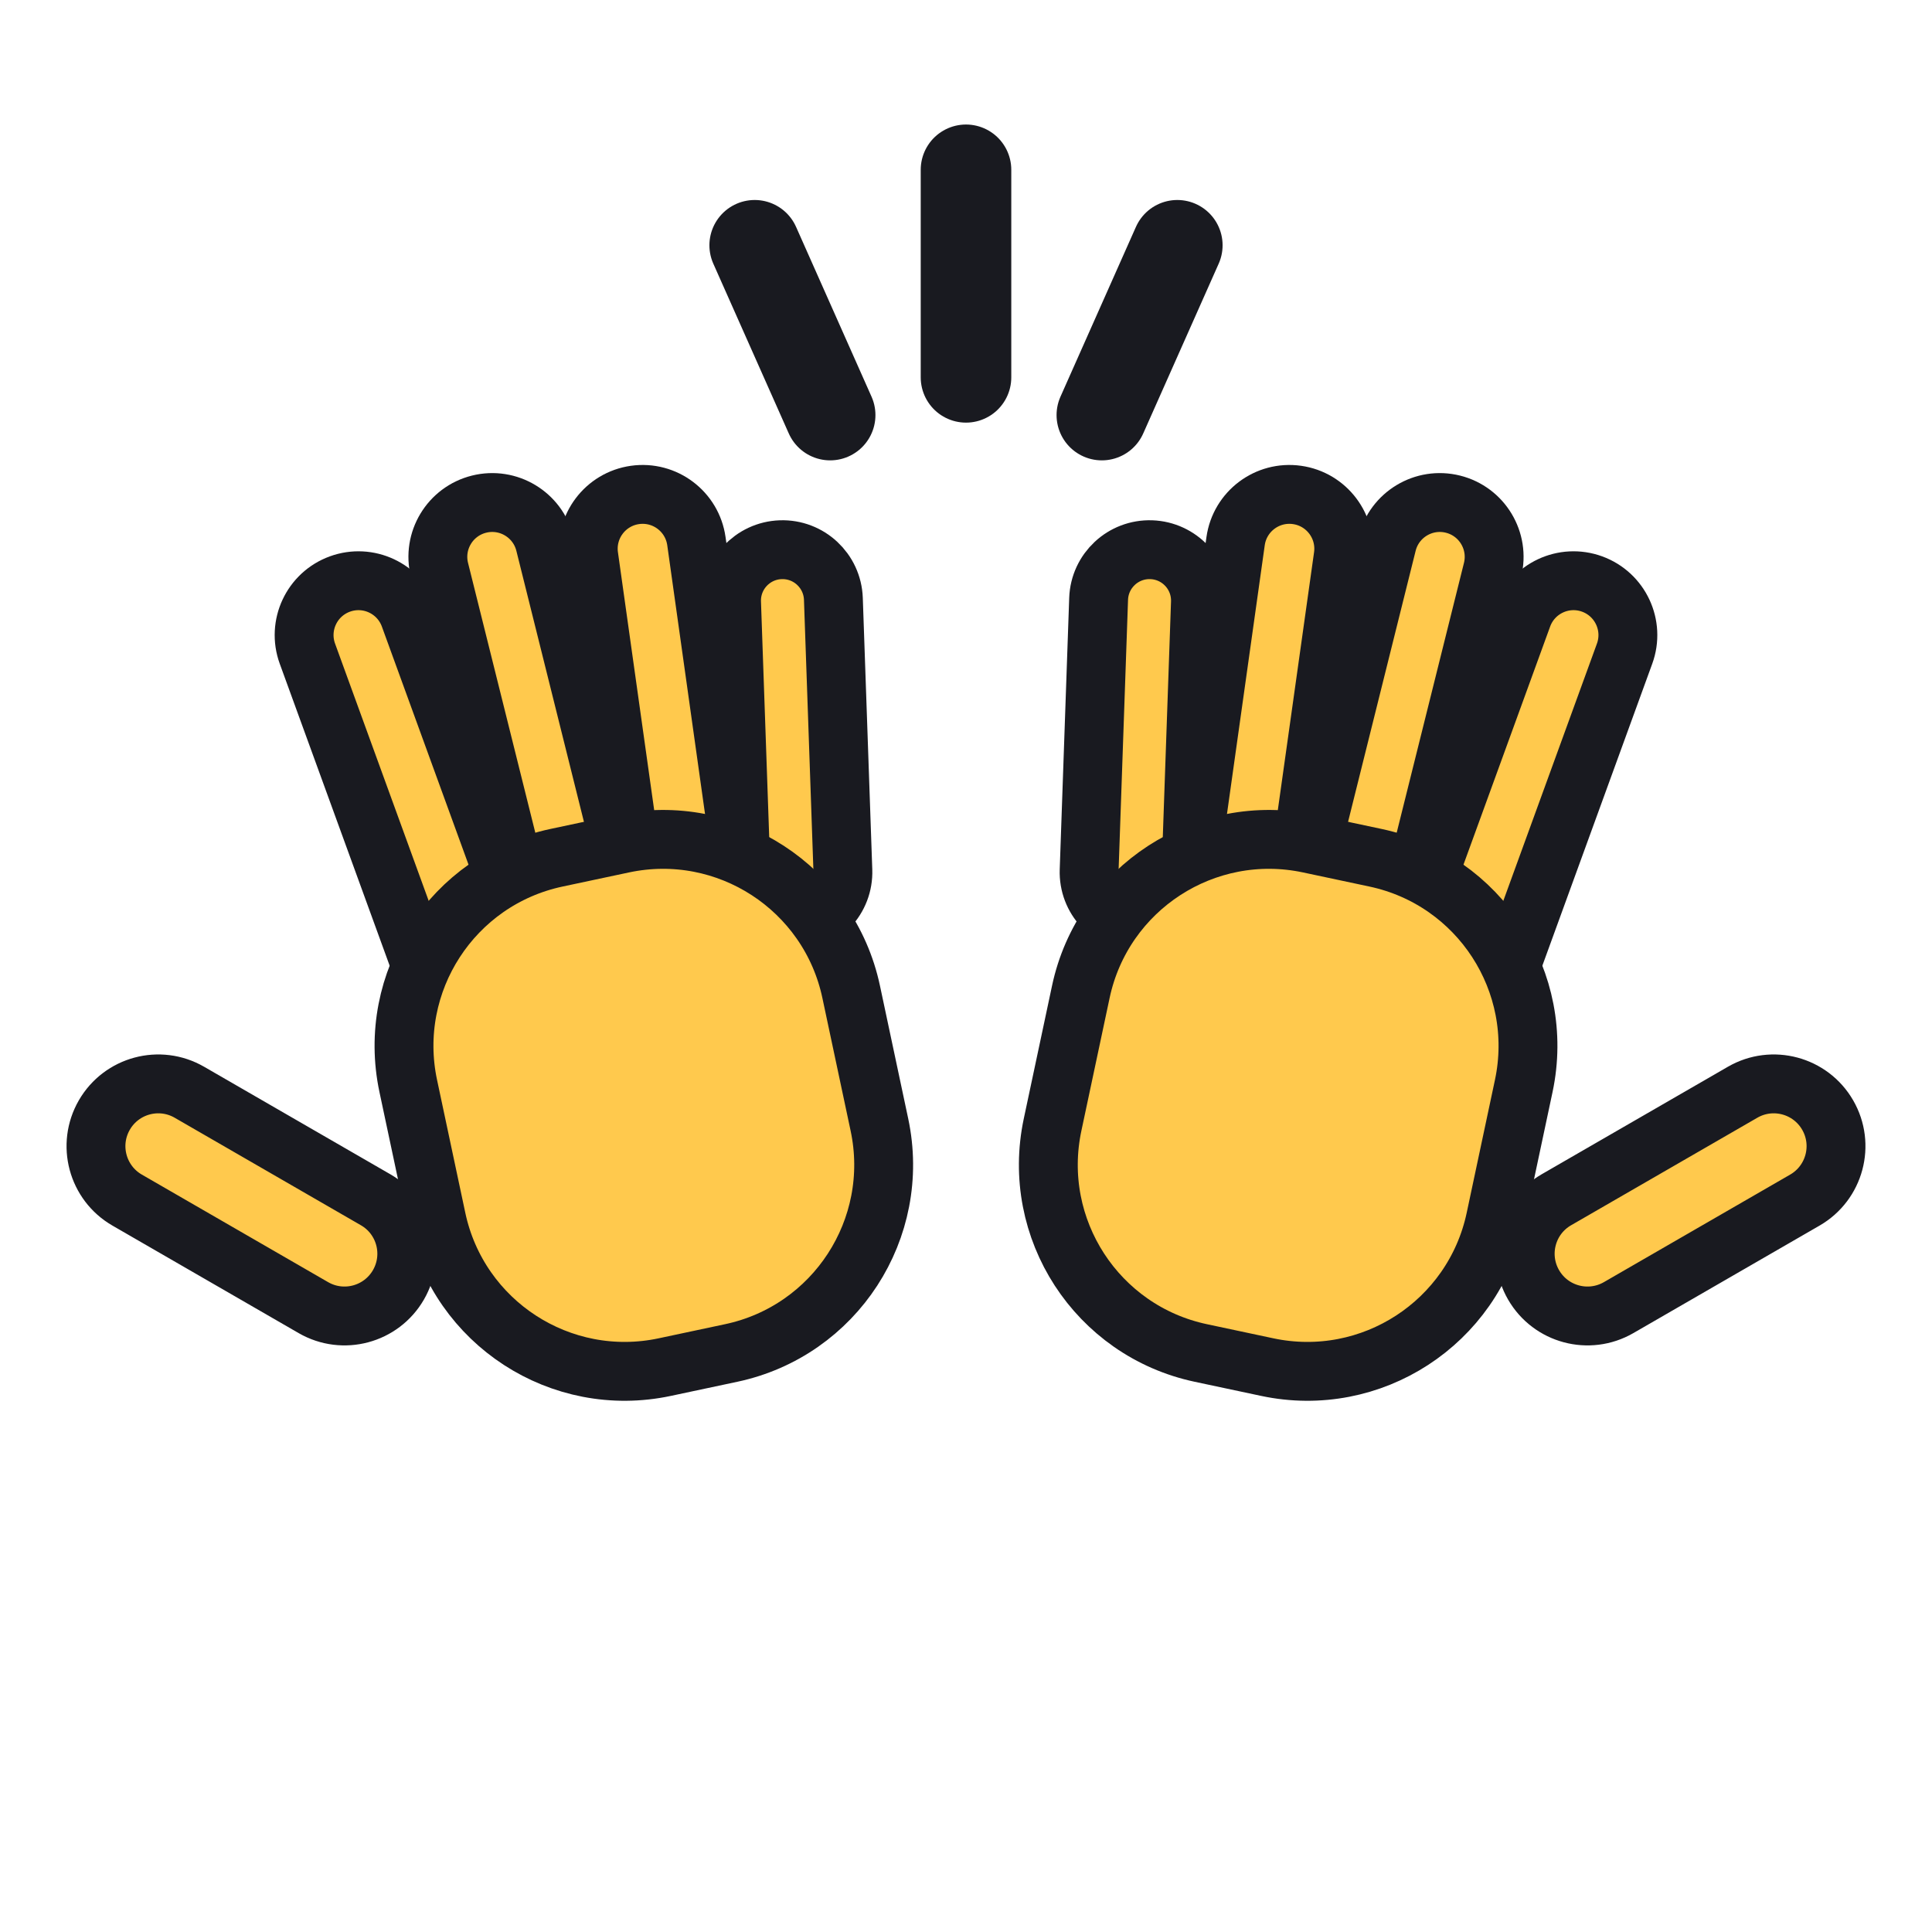
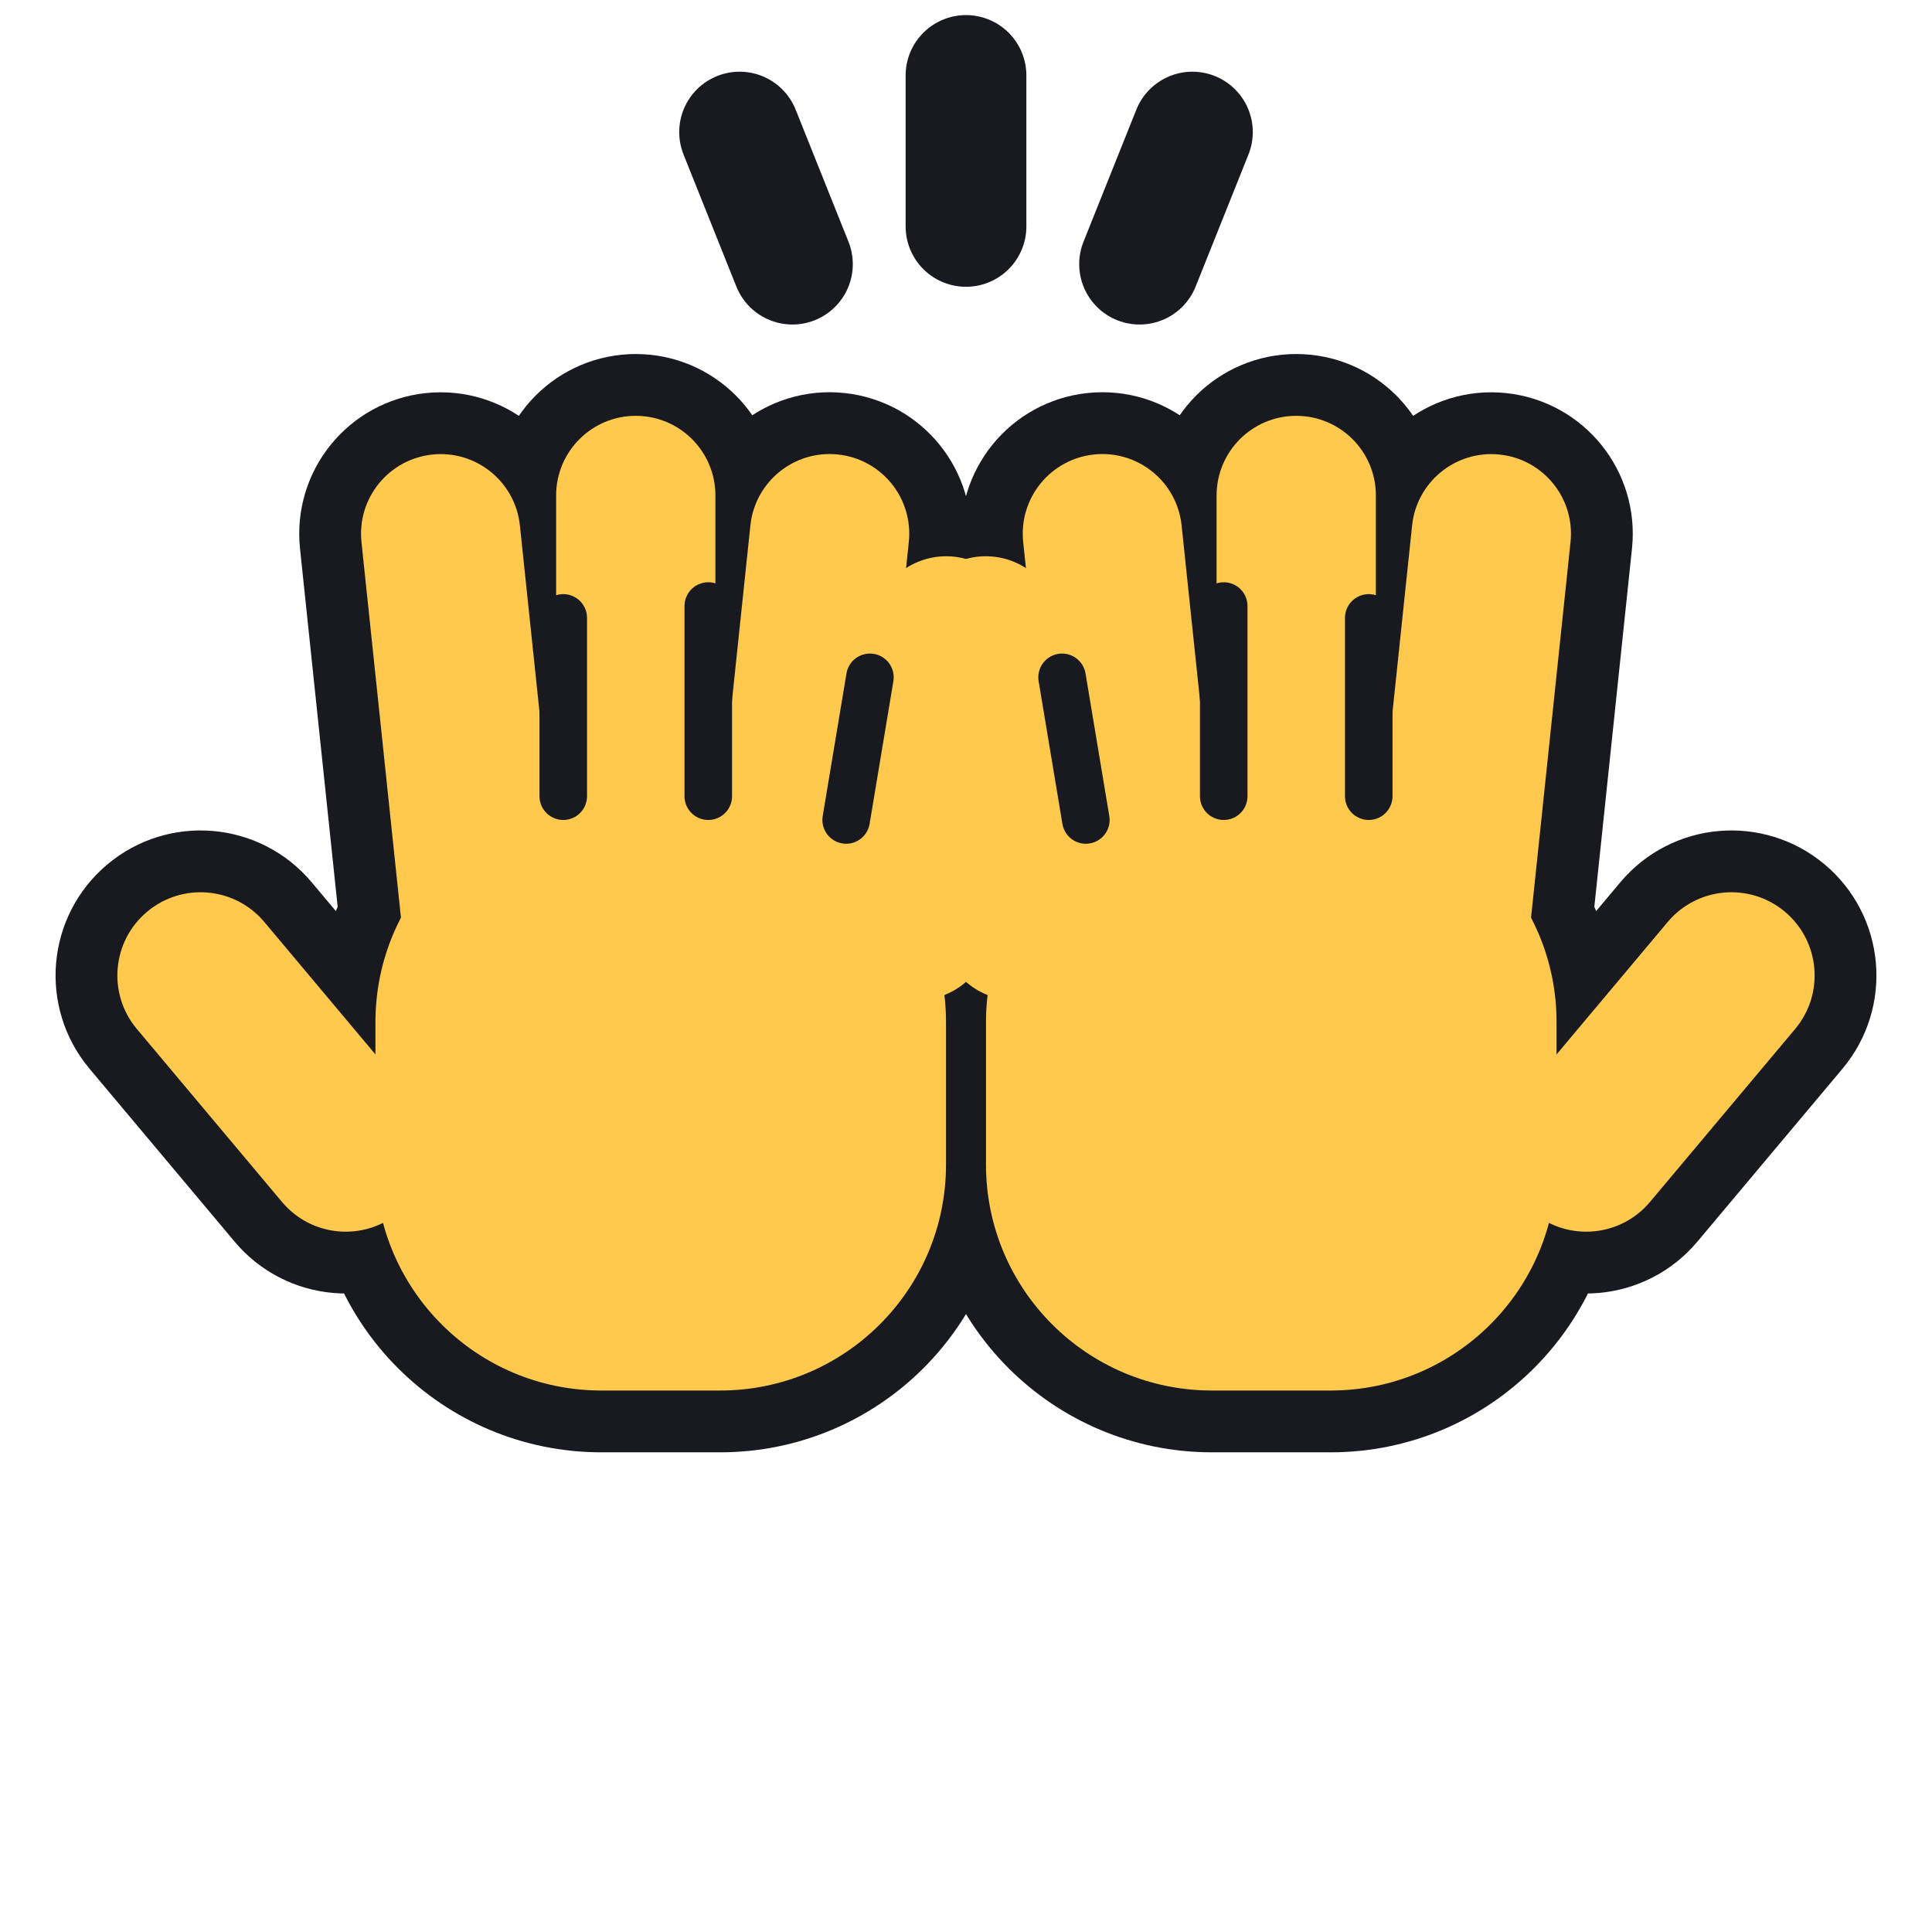
<svg xmlns="http://www.w3.org/2000/svg" viewBox="0 0 1024 1024" width="1024" height="1024">
-   <g transform="translate(10 190) scale(0.6) rotate(-12 550 650)">
-     <rect x="388" y="150" width="96" height="380" rx="48" fill="#ffc94d" stroke="#191a20" stroke-width="52" transform="rotate(-8 436 530)" />
-     <rect x="484" y="110" width="96" height="400" rx="48" fill="#ffc94d" stroke="#191a20" stroke-width="52" transform="rotate(-2 532 510)" />
-     <rect x="580" y="130" width="96" height="380" rx="48" fill="#ffc94d" stroke="#191a20" stroke-width="52" transform="rotate(4 628 510)" />
-     <rect x="668" y="200" width="90" height="330" rx="45" fill="#ffc94d" stroke="#191a20" stroke-width="52" transform="rotate(10 713 530)" />
-     <rect x="250" y="470" width="110" height="300" rx="55" fill="#ffc94d" stroke="#191a20" stroke-width="52" transform="rotate(-48 305 770)" />
-     <rect x="350" y="430" width="400" height="460" rx="170" fill="#ffc94d" stroke="#191a20" stroke-width="52" />
+   <g transform="translate(10 170) scale(0.63)">
+     <rect x="330" y="110" width="134" height="470" rx="67" transform="rotate(-6 397 580)" fill="#191a20" stroke="#191a20" stroke-width="104" stroke-linejoin="round" />
  </g>
-   <g transform="translate(1014 190) scale(-0.6 0.6) rotate(-12 550 650)">
-     <rect x="388" y="150" width="96" height="380" rx="48" fill="#ffc94d" stroke="#191a20" stroke-width="52" transform="rotate(-8 436 530)" />
-     <rect x="484" y="110" width="96" height="400" rx="48" fill="#ffc94d" stroke="#191a20" stroke-width="52" transform="rotate(-2 532 510)" />
-     <rect x="580" y="130" width="96" height="380" rx="48" fill="#ffc94d" stroke="#191a20" stroke-width="52" transform="rotate(4 628 510)" />
-     <rect x="668" y="200" width="90" height="330" rx="45" fill="#ffc94d" stroke="#191a20" stroke-width="52" transform="rotate(10 713 530)" />
-     <rect x="250" y="470" width="110" height="300" rx="55" fill="#ffc94d" stroke="#191a20" stroke-width="52" transform="rotate(-48 305 770)" />
-     <rect x="350" y="430" width="400" height="460" rx="170" fill="#ffc94d" stroke="#191a20" stroke-width="52" />
+   <g transform="translate(10 170) scale(0.63)">
+     <rect x="452" y="80" width="134" height="490" rx="67" fill="#191a20" stroke="#191a20" stroke-width="104" stroke-linejoin="round" />
  </g>
-   <path d="M512 90V200M400 130L440 220M624 130L584 220" fill="none" stroke="#191a20" stroke-width="48" stroke-linecap="round" stroke-linejoin="round" />
+   <g transform="translate(10 170) scale(0.63)">
+     <rect x="574" y="110" width="134" height="460" rx="67" transform="rotate(6 641 570)" fill="#191a20" stroke="#191a20" stroke-width="104" stroke-linejoin="round" />
+   </g>
+   <g transform="translate(10 170) scale(0.63)">
+     <rect x="680" y="190" width="124" height="380" rx="62" transform="rotate(13 742 570)" fill="#191a20" stroke="#191a20" stroke-width="104" stroke-linejoin="round" />
+   </g>
+   <g transform="translate(10 170) scale(0.63)">
+     <rect x="250" y="420" width="140" height="330" rx="70" transform="rotate(-40 320 750)" fill="#191a20" stroke="#191a20" stroke-width="104" stroke-linejoin="round" />
+   </g>
+   <g transform="translate(10 170) scale(0.63)">
+     <rect x="300" y="400" width="480" height="500" rx="190" fill="#191a20" stroke="#191a20" stroke-width="104" stroke-linejoin="round" />
+   </g>
+   <g transform="translate(1014 170) scale(-0.63 0.63)">
+     <rect x="330" y="110" width="134" height="470" rx="67" transform="rotate(-6 397 580)" fill="#191a20" stroke="#191a20" stroke-width="104" stroke-linejoin="round" />
+   </g>
+   <g transform="translate(1014 170) scale(-0.63 0.63)">
+     <rect x="452" y="80" width="134" height="490" rx="67" fill="#191a20" stroke="#191a20" stroke-width="104" stroke-linejoin="round" />
+   </g>
+   <g transform="translate(1014 170) scale(-0.63 0.63)">
+     <rect x="574" y="110" width="134" height="460" rx="67" transform="rotate(6 641 570)" fill="#191a20" stroke="#191a20" stroke-width="104" stroke-linejoin="round" />
+   </g>
+   <g transform="translate(1014 170) scale(-0.63 0.63)">
+     <rect x="680" y="190" width="124" height="380" rx="62" transform="rotate(13 742 570)" fill="#191a20" stroke="#191a20" stroke-width="104" stroke-linejoin="round" />
+   </g>
+   <g transform="translate(1014 170) scale(-0.63 0.63)">
+     <rect x="250" y="420" width="140" height="330" rx="70" transform="rotate(-40 320 750)" fill="#191a20" stroke="#191a20" stroke-width="104" stroke-linejoin="round" />
+   </g>
+   <g transform="translate(1014 170) scale(-0.63 0.63)">
+     <rect x="300" y="400" width="480" height="500" rx="190" fill="#191a20" stroke="#191a20" stroke-width="104" stroke-linejoin="round" />
+   </g>
+   <g transform="translate(10 170) scale(0.63)">
+     <rect x="330" y="110" width="134" height="470" rx="67" transform="rotate(-6 397 580)" fill="#ffc94d" />
+   </g>
+   <g transform="translate(10 170) scale(0.63)">
+     <rect x="452" y="80" width="134" height="490" rx="67" fill="#ffc94d" />
+   </g>
+   <g transform="translate(10 170) scale(0.63)">
+     <rect x="574" y="110" width="134" height="460" rx="67" transform="rotate(6 641 570)" fill="#ffc94d" />
+   </g>
+   <g transform="translate(10 170) scale(0.63)">
+     <rect x="680" y="190" width="124" height="380" rx="62" transform="rotate(13 742 570)" fill="#ffc94d" />
+   </g>
+   <g transform="translate(10 170) scale(0.63)">
+     <rect x="250" y="420" width="140" height="330" rx="70" transform="rotate(-40 320 750)" fill="#ffc94d" />
+   </g>
+   <g transform="translate(10 170) scale(0.63)">
+     <rect x="300" y="400" width="480" height="500" rx="190" fill="#ffc94d" />
+   </g>
+   <g transform="translate(1014 170) scale(-0.63 0.63)">
+     <rect x="330" y="110" width="134" height="470" rx="67" transform="rotate(-6 397 580)" fill="#ffc94d" />
+   </g>
+   <g transform="translate(1014 170) scale(-0.63 0.63)">
+     <rect x="452" y="80" width="134" height="490" rx="67" fill="#ffc94d" />
+   </g>
+   <g transform="translate(1014 170) scale(-0.63 0.63)">
+     <rect x="574" y="110" width="134" height="460" rx="67" transform="rotate(6 641 570)" fill="#ffc94d" />
+   </g>
+   <g transform="translate(1014 170) scale(-0.63 0.63)">
+     <rect x="680" y="190" width="124" height="380" rx="62" transform="rotate(13 742 570)" fill="#ffc94d" />
+   </g>
+   <g transform="translate(1014 170) scale(-0.63 0.63)">
+     <rect x="250" y="420" width="140" height="330" rx="70" transform="rotate(-40 320 750)" fill="#ffc94d" />
+   </g>
+   <g transform="translate(1014 170) scale(-0.63 0.63)">
+     <rect x="300" y="400" width="480" height="500" rx="190" fill="#ffc94d" />
+   </g>
+   <g transform="translate(10 170) scale(0.63)">
+     <path d="M458 400V250M580 400V240M696 420L716 300" fill="none" stroke="#191a20" stroke-width="40" stroke-linecap="round" stroke-linejoin="round" />
+   </g>
+   <g transform="translate(1014 170) scale(-0.63 0.63)">
+     <path d="M458 400V250M580 400V240M696 420L716 300" fill="none" stroke="#191a20" stroke-width="40" stroke-linecap="round" stroke-linejoin="round" />
+   </g>
+   <path d="M512 40V120M392 70L420 140M632 70L604 140" fill="none" stroke="#191a20" stroke-width="64" stroke-linecap="round" stroke-linejoin="round" />
</svg>
